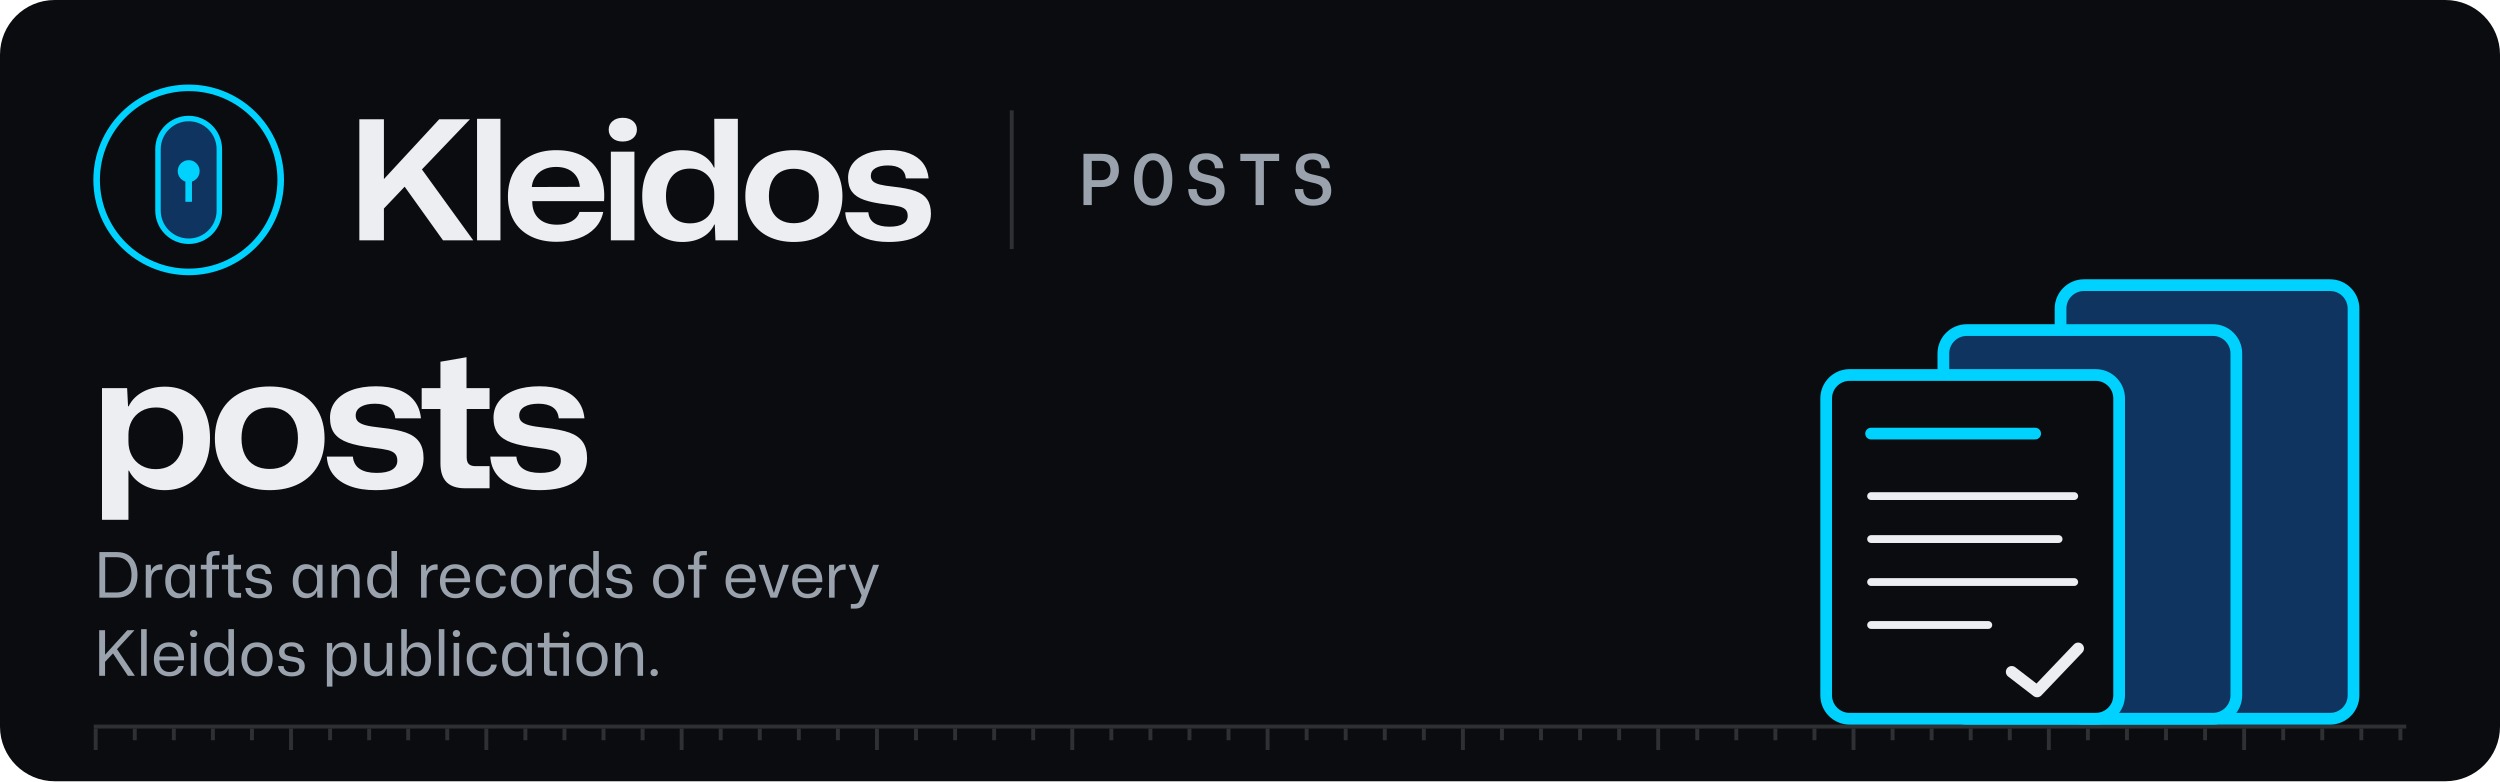
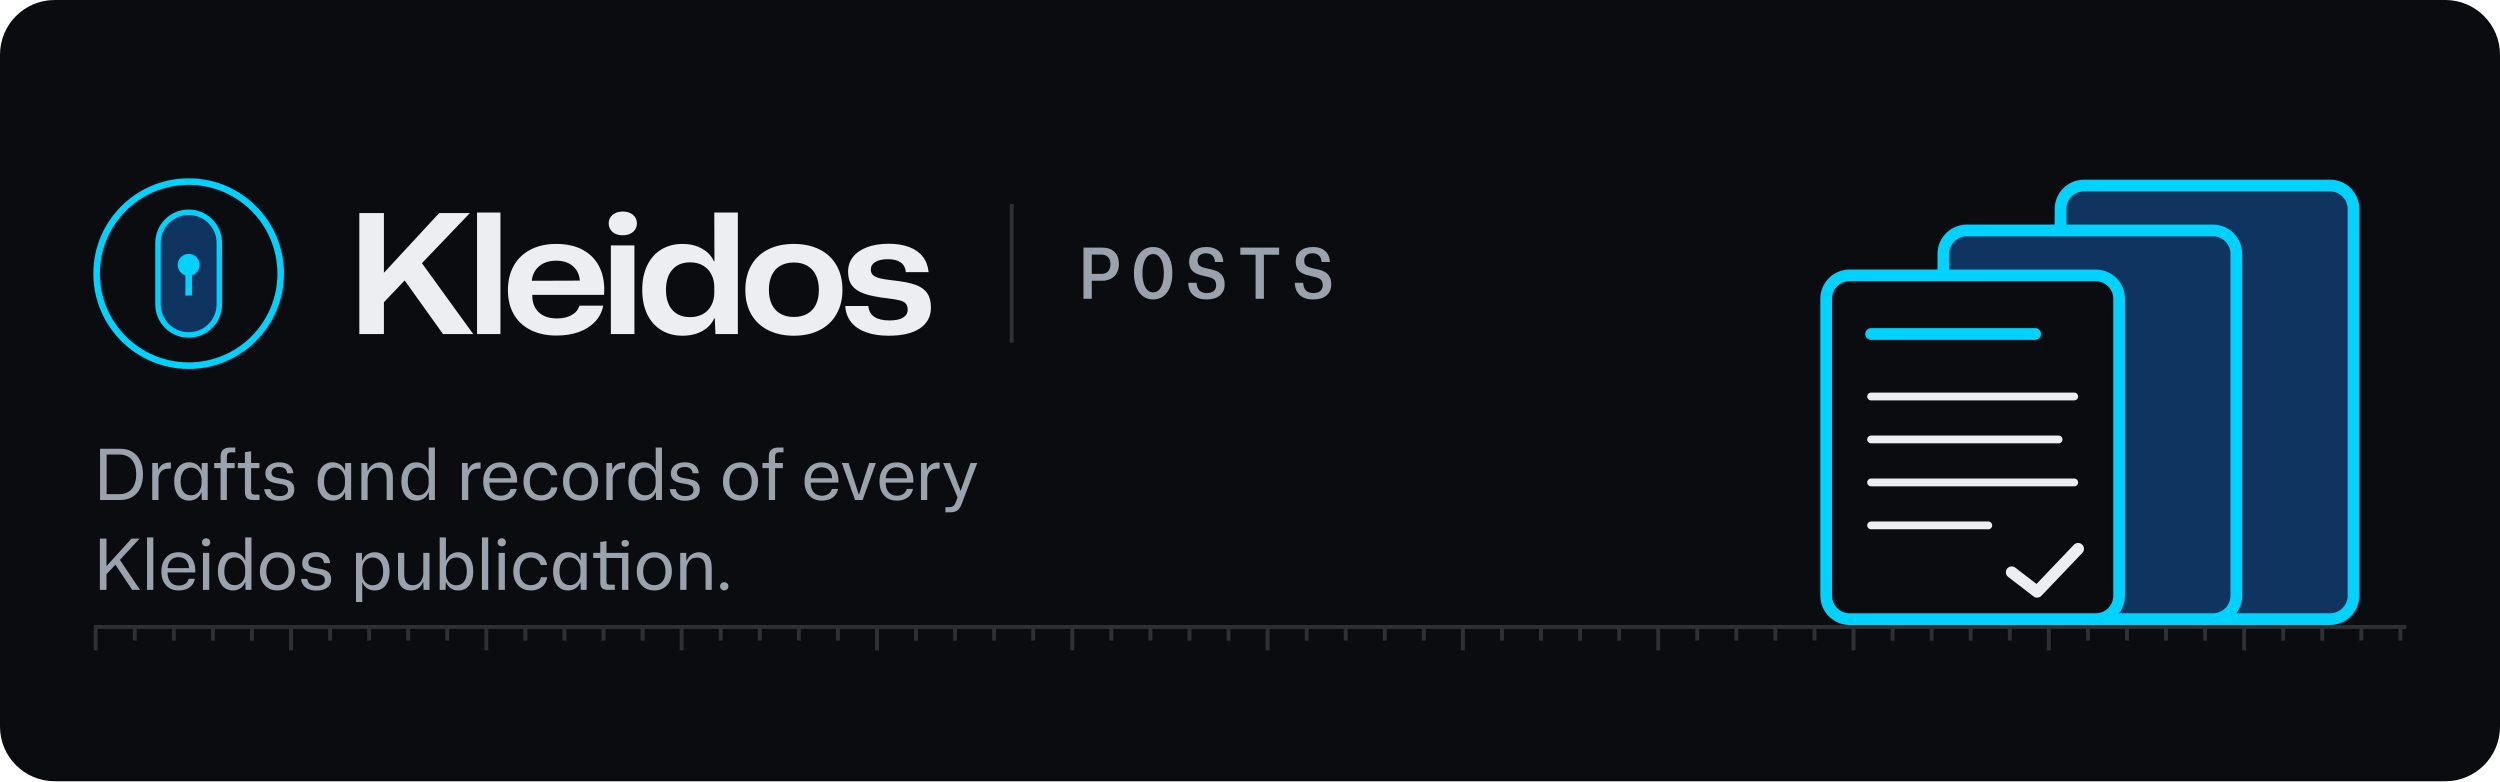
<svg xmlns="http://www.w3.org/2000/svg" viewBox="0 0 2560 800" width="1280" height="400" role="img" aria-labelledby="kl-readme-posts-light-t kl-readme-posts-light-d" lang="en">
  <g id="ground">
    <rect x="0" y="0" width="2560" height="800" fill="#0a0c0f" rx="56" />
  </g>
  <g id="content">
-     <g id="lockup" transform="translate(81 72) scale(0.17)">
+     <g id="lockup" transform="translate(81 168) scale(0.17)">
      <g class="mark" transform="translate(660 660) scale(13.2)">
        <circle cx="0" cy="0" r="42" fill="none" stroke="#00D2FF" stroke-width="3" />
        <rect x="-14" y="-28" width="28" height="56" rx="14" fill="#0F3460" />
        <rect x="-14" y="-28" width="28" height="56" rx="14" fill="none" stroke="#00D2FF" stroke-width="2.5" />
        <circle cx="0" cy="-4" r="5" fill="#00D2FF" />
        <rect x="-1.5" y="-4" width="3" height="14" fill="#00D2FF" />
      </g>
      <path class="lettering" fill="#eceef1" transform="translate(1640 1024) scale(1 -1)" d="M321 323 186 181V358L529 729H714L425 427L734 0H552ZM48 729H196V0H48ZM757 732H898V0H757ZM943 264Q943 349 978.5 412Q1014 475 1080 509Q1146 543 1234 543Q1332 543 1399 504.5Q1466 466 1497.5 397Q1529 328 1522 236H1027L1091 258Q1083 180 1123 137Q1163 94 1239 94Q1291 94 1327 114.5Q1363 135 1374 171H1517Q1506 115 1468 74.5Q1430 34 1370.5 12.5Q1311 -9 1236 -9Q1145 -9 1078.5 25Q1012 59 977.5 120.5Q943 182 943 264ZM1078 321 1386 322 1377 309Q1376 371 1337.5 406.5Q1299 442 1233 442Q1189 442 1156.5 425.5Q1124 409 1105.5 379Q1087 349 1086 309ZM1563 534H1705V0H1563ZM1550 667Q1550 698 1573.5 718Q1597 738 1635 738Q1673 738 1696.5 718Q1720 698 1720 667Q1720 635 1696.5 615Q1673 595 1634 595Q1596 595 1573 615Q1550 635 1550 667ZM1752 267Q1752 351 1782 413.5Q1812 476 1867 509.5Q1922 543 1995 543Q2061 543 2111.5 515Q2162 487 2184 438H2187L2186 732H2328V0H2193L2189 95H2186Q2164 46 2113.5 18Q2063 -10 1994 -10Q1922 -10 1867 23.5Q1812 57 1782 119.5Q1752 182 1752 267ZM2186 250V283Q2186 326 2168.5 359.5Q2151 393 2118.5 412.5Q2086 432 2041 432Q1972 432 1933.5 388Q1895 344 1895 267Q1895 189 1933 145.5Q1971 102 2040 102Q2084 102 2117.5 120.5Q2151 139 2168.5 173Q2186 207 2186 250ZM2373 266Q2373 351 2408.5 413.5Q2444 476 2510 509.5Q2576 543 2665 543Q2753 543 2819.5 510Q2886 477 2922 414.5Q2958 352 2958 266Q2958 183 2922.5 120.5Q2887 58 2821 24Q2755 -10 2665 -10Q2578 -10 2511.5 23Q2445 56 2409 118.5Q2373 181 2373 266ZM2816 266Q2816 318 2798 355Q2780 392 2746 411.5Q2712 431 2665 431Q2619 431 2585 412Q2551 393 2533 355.5Q2515 318 2515 266Q2515 215 2533 178Q2551 141 2585 122Q2619 103 2665 103Q2712 103 2746 122Q2780 141 2798 177.5Q2816 214 2816 266ZM2975 169H3114Q3118 125 3150.5 103.5Q3183 82 3241 82Q3295 82 3323 99Q3351 116 3351 147Q3351 171 3339 184Q3327 197 3301.5 203.5Q3276 210 3223 216Q3138 226 3088.5 243.5Q3039 261 3015.5 292.5Q2992 324 2992 376Q2992 427 3021.5 464.5Q3051 502 3106 523Q3161 544 3237 544Q3308 544 3360.5 524Q3413 504 3442.5 465.5Q3472 427 3477 373H3340Q3336 413 3308 432Q3280 451 3232 451Q3184 451 3156.5 434.5Q3129 418 3129 388Q3129 367 3142.5 355Q3156 343 3183 336Q3210 329 3265 323Q3349 314 3397 297Q3445 280 3468 247Q3491 214 3491 160Q3491 79 3425 34.5Q3359 -10 3236 -10Q3156 -10 3098.5 11.5Q3041 33 3009.5 73Q2978 113 2975 169Z" />
    </g>
-     <line id="hairline" x1="1036" y1="113" x2="1036" y2="255" stroke="#2e3033" stroke-width="4" />
+     <line id="hairline" x1="1036" y1="209" x2="1036" y2="351" stroke="#2e3033" stroke-width="4" />
    <g id="label" aria-label="POSTS">
-       <path fill="#9aa3ad" transform="translate(1104 210) scale(0.072 -0.072)" d="M580 494Q580 422 550 368Q520 314 465.5 285.5Q411 257 338 257H194V0H76V729H339Q455 729 517.5 667Q580 605 580 494ZM460 493Q460 559 425.5 594Q391 629 329 629H194V355H329Q394 355 427 392Q460 429 460 493ZM794 364Q794 479 828 563.5Q862 648 923.5 692.5Q985 737 1067 737Q1149 737 1210.5 692Q1272 647 1306 563Q1340 479 1340 364Q1340 250 1306 165.5Q1272 81 1210.5 36Q1149 -9 1067 -9Q985 -9 923.5 36Q862 81 828 165.5Q794 250 794 364ZM1219 364Q1219 450 1200 511.5Q1181 573 1147 605Q1113 637 1067 637Q1021 637 987 605Q953 573 934 511.5Q915 450 915 364Q915 279 934 217.5Q953 156 987 124Q1021 92 1067 92Q1113 92 1147 124Q1181 156 1200 217.5Q1219 279 1219 364ZM1566 228H1685Q1687 158 1723 120Q1759 82 1830 82Q1892 82 1927.5 110.5Q1963 139 1963 193Q1963 234 1948 257.5Q1933 281 1899 295.5Q1865 310 1802 322Q1724 338 1676 362Q1628 386 1603.5 426Q1579 466 1579 527Q1579 625 1644.5 681Q1710 737 1824 737Q1897 737 1951 711Q2005 685 2034 636.5Q2063 588 2064 524H1946Q1944 583 1910.5 615.5Q1877 648 1817 648Q1762 648 1730.5 620Q1699 592 1699 543Q1699 507 1713.5 486Q1728 465 1763 451.5Q1798 438 1865 425Q1939 411 1985.5 387Q2032 363 2058 318Q2084 273 2084 203Q2084 106 2017 48.5Q1950 -9 1826 -9Q1741 -9 1683 21Q1625 51 1596 103.5Q1567 156 1566 228ZM2307 627V729H2859V627H2642V0H2524V627ZM3082 228H3201Q3203 158 3239 120Q3275 82 3346 82Q3408 82 3443.5 110.5Q3479 139 3479 193Q3479 234 3464 257.5Q3449 281 3415 295.5Q3381 310 3318 322Q3240 338 3192 362Q3144 386 3119.5 426Q3095 466 3095 527Q3095 625 3160.5 681Q3226 737 3340 737Q3413 737 3467 711Q3521 685 3550 636.5Q3579 588 3580 524H3462Q3460 583 3426.5 615.5Q3393 648 3333 648Q3278 648 3246.5 620Q3215 592 3215 543Q3215 507 3229.5 486Q3244 465 3279 451.5Q3314 438 3381 425Q3455 411 3501.5 387Q3548 363 3574 318Q3600 273 3600 203Q3600 106 3533 48.5Q3466 -9 3342 -9Q3257 -9 3199 21Q3141 51 3112 103.5Q3083 156 3082 228Z" />
-     </g>
-     <g id="title" aria-label="posts">
-       <path fill="#eceef1" transform="translate(96 500) scale(0.192 -0.192)" d="M44 534H178L183 437H186Q209 485 260.5 513.5Q312 542 379 542Q451 542 505.5 509Q560 476 590 414Q620 352 620 267Q620 181 590 119Q560 57 505.5 23.5Q451 -10 378 -10Q313 -10 262 18.5Q211 47 188 94H185V-168H44ZM477 267Q477 344 438.5 387.5Q400 431 332 431Q287 431 253.5 411.5Q220 392 202.5 359Q185 326 185 286V249Q185 208 202.5 174.5Q220 141 253.5 121.5Q287 102 330 102Q375 102 408 121.5Q441 141 459 178Q477 215 477 267ZM646 266Q646 351 681.5 413.5Q717 476 783 509.5Q849 543 938 543Q1026 543 1092.5 510Q1159 477 1195 414.5Q1231 352 1231 266Q1231 183 1195.5 120.5Q1160 58 1094 24Q1028 -10 938 -10Q851 -10 784.5 23Q718 56 682 118.5Q646 181 646 266ZM1089 266Q1089 318 1071 355Q1053 392 1019 411.5Q985 431 938 431Q892 431 858 412Q824 393 806 355.5Q788 318 788 266Q788 215 806 178Q824 141 858 122Q892 103 938 103Q985 103 1019 122Q1053 141 1071 177.5Q1089 214 1089 266ZM1243 169H1382Q1386 125 1418.5 103.5Q1451 82 1509 82Q1563 82 1591 99Q1619 116 1619 147Q1619 171 1607 184Q1595 197 1569.5 203.5Q1544 210 1491 216Q1406 226 1356.5 243.5Q1307 261 1283.5 292.5Q1260 324 1260 376Q1260 427 1289.5 464.5Q1319 502 1374 523Q1429 544 1505 544Q1576 544 1628.5 524Q1681 504 1710.5 465.5Q1740 427 1745 373H1608Q1604 413 1576 432Q1548 451 1500 451Q1452 451 1424.5 434.5Q1397 418 1397 388Q1397 367 1410.5 355Q1424 343 1451 336Q1478 329 1533 323Q1617 314 1665 297Q1713 280 1736 247Q1759 214 1759 160Q1759 79 1693 34.5Q1627 -10 1504 -10Q1424 -10 1366.5 11.5Q1309 33 1277.5 73Q1246 113 1243 169ZM1849 133V423H1749V534H1849V675L1988 699V534H2111V423H1989V166Q1989 140 2000.5 129Q2012 118 2037 118H2111V0H1981Q1914 0 1881.5 33Q1849 66 1849 133ZM2115 169H2254Q2258 125 2290.5 103.5Q2323 82 2381 82Q2435 82 2463 99Q2491 116 2491 147Q2491 171 2479 184Q2467 197 2441.5 203.5Q2416 210 2363 216Q2278 226 2228.5 243.5Q2179 261 2155.5 292.5Q2132 324 2132 376Q2132 427 2161.5 464.5Q2191 502 2246 523Q2301 544 2377 544Q2448 544 2500.5 524Q2553 504 2582.5 465.5Q2612 427 2617 373H2480Q2476 413 2448 432Q2420 451 2372 451Q2324 451 2296.5 434.5Q2269 418 2269 388Q2269 367 2282.5 355Q2296 343 2323 336Q2350 329 2405 323Q2489 314 2537 297Q2585 280 2608 247Q2631 214 2631 160Q2631 79 2565 34.5Q2499 -10 2376 -10Q2296 -10 2238.5 11.5Q2181 33 2149.5 73Q2118 113 2115 169Z" />
+       <path fill="#9aa3ad" transform="translate(1104 306) scale(0.072 -0.072)" d="M580 494Q580 422 550 368Q520 314 465.5 285.5Q411 257 338 257H194V0H76V729H339Q455 729 517.5 667Q580 605 580 494ZM460 493Q460 559 425.5 594Q391 629 329 629H194V355H329Q394 355 427 392Q460 429 460 493ZM794 364Q794 479 828 563.5Q862 648 923.5 692.5Q985 737 1067 737Q1149 737 1210.5 692Q1272 647 1306 563Q1340 479 1340 364Q1340 250 1306 165.5Q1272 81 1210.5 36Q1149 -9 1067 -9Q985 -9 923.5 36Q862 81 828 165.5Q794 250 794 364ZM1219 364Q1219 450 1200 511.5Q1181 573 1147 605Q1113 637 1067 637Q1021 637 987 605Q953 573 934 511.5Q915 450 915 364Q915 279 934 217.5Q953 156 987 124Q1021 92 1067 92Q1113 92 1147 124Q1181 156 1200 217.5Q1219 279 1219 364ZM1566 228H1685Q1687 158 1723 120Q1759 82 1830 82Q1892 82 1927.5 110.5Q1963 139 1963 193Q1963 234 1948 257.5Q1933 281 1899 295.5Q1865 310 1802 322Q1724 338 1676 362Q1628 386 1603.5 426Q1579 466 1579 527Q1579 625 1644.5 681Q1710 737 1824 737Q1897 737 1951 711Q2005 685 2034 636.5Q2063 588 2064 524H1946Q1944 583 1910.5 615.5Q1877 648 1817 648Q1762 648 1730.5 620Q1699 592 1699 543Q1699 507 1713.5 486Q1728 465 1763 451.5Q1798 438 1865 425Q1939 411 1985.5 387Q2032 363 2058 318Q2084 273 2084 203Q2084 106 2017 48.5Q1950 -9 1826 -9Q1741 -9 1683 21Q1625 51 1596 103.5Q1567 156 1566 228ZM2307 627V729H2859V627H2642V0H2524V627ZM3082 228H3201Q3203 158 3239 120Q3275 82 3346 82Q3408 82 3443.5 110.5Q3479 139 3479 193Q3479 234 3464 257.5Q3449 281 3415 295.5Q3381 310 3318 322Q3240 338 3192 362Q3144 386 3119.5 426Q3095 466 3095 527Q3095 625 3160.5 681Q3226 737 3340 737Q3413 737 3467 711Q3521 685 3550 636.5Q3579 588 3580 524H3462Q3460 583 3426.5 615.5Q3393 648 3333 648Q3278 648 3246.5 620Q3215 592 3215 543Q3215 507 3229.5 486Q3244 465 3279 451.5Q3314 438 3381 425Q3455 411 3501.5 387Q3548 363 3574 318Q3600 273 3600 203Q3600 106 3533 48.5Q3466 -9 3342 -9Q3257 -9 3199 21Q3141 51 3112 103.5Q3083 156 3082 228Z" />
    </g>
    <g id="line.0" aria-label="Drafts and records of every">
-       <path fill="#9aa3ad" transform="translate(96 612) scale(0.064 -0.064)" d="M90 729H376Q477 729 550 684Q623 639 661.5 557Q700 475 700 364Q700 253 661.5 171Q623 89 550 44.5Q477 0 376 0H90ZM604 366Q604 456 575 519Q546 582 492 614.5Q438 647 363 647H183V83H363Q439 83 493 116Q547 149 575.5 212.5Q604 276 604 366ZM832 526H912L917 429H920Q937 478 977.5 505.5Q1018 533 1073 533Q1085 533 1097 532V446Q1084 447 1072 447Q1027 447 994 431Q961 415 942.5 383.5Q924 352 921 308V0H832ZM1144 263Q1144 347 1170 408.5Q1196 470 1243.5 503Q1291 536 1354 536Q1418 536 1465 504.5Q1512 473 1531 418H1534L1537 526H1621V0H1537L1534 110H1531Q1512 55 1465 23Q1418 -9 1354 -9Q1291 -9 1243.5 24Q1196 57 1170 118.5Q1144 180 1144 263ZM1533 238V288Q1533 334 1515 373.5Q1497 413 1463 437Q1429 461 1384 461Q1314 461 1274.5 409Q1235 357 1235 263Q1235 202 1252.5 157.5Q1270 113 1304 90Q1338 67 1383 67Q1428 67 1462 90Q1496 113 1514.5 152.5Q1533 192 1533 238ZM1804 453H1713V526H1804V620Q1804 682 1838.5 714Q1873 746 1937 746H2013V678H1954Q1921 678 1907 663Q1893 648 1893 615V526H2004V453H1893V0H1804ZM2150 116V453H2050V526H2150V680L2238 693V526H2356V453H2238V131Q2238 101 2251.5 88.5Q2265 76 2292 76H2357V0H2263Q2206 0 2178 28Q2150 56 2150 116ZM2425 155H2513Q2519 104 2553.5 80Q2588 56 2645 56Q2702 56 2732.5 78Q2763 100 2763 141Q2763 170 2750 187.5Q2737 205 2710 214.5Q2683 224 2633 231Q2565 241 2523.5 257.5Q2482 274 2461.5 303.5Q2441 333 2441 380Q2441 427 2465.5 462Q2490 497 2535.5 516.5Q2581 536 2640 536Q2698 536 2741.5 517.5Q2785 499 2809.5 464Q2834 429 2838 380H2750Q2745 426 2716 448Q2687 470 2638 470Q2587 470 2557.5 448Q2528 426 2528 389Q2528 362 2541.5 346Q2555 330 2584 321Q2613 312 2664 304Q2729 295 2769 278.5Q2809 262 2830.5 231Q2852 200 2852 148Q2852 73 2796.5 31.5Q2741 -10 2643 -10Q2578 -10 2530.5 10Q2483 30 2456 67.5Q2429 105 2425 155ZM3184 263Q3184 347 3210 408.5Q3236 470 3283.5 503Q3331 536 3394 536Q3458 536 3505 504.5Q3552 473 3571 418H3574L3577 526H3661V0H3577L3574 110H3571Q3552 55 3505 23Q3458 -9 3394 -9Q3331 -9 3283.5 24Q3236 57 3210 118.5Q3184 180 3184 263ZM3573 238V288Q3573 334 3555 373.5Q3537 413 3503 437Q3469 461 3424 461Q3354 461 3314.5 409Q3275 357 3275 263Q3275 202 3292.5 157.5Q3310 113 3344 90Q3378 67 3423 67Q3468 67 3502 90Q3536 113 3554.5 152.5Q3573 192 3573 238ZM3806 526H3891L3894 416H3899Q3921 473 3968.5 504Q4016 535 4074 535Q4157 535 4205.5 480.5Q4254 426 4254 313V0H4166V294Q4166 379 4136 419Q4106 459 4043 459Q3999 459 3965.5 437.5Q3932 416 3913.5 376.5Q3895 337 3895 287V0H3806ZM4375 263Q4375 347 4401 408.5Q4427 470 4474.5 503Q4522 536 4585 536Q4649 536 4695.5 504.5Q4742 473 4760 419H4764L4763 746H4852V0H4768L4765 108H4760Q4742 54 4695.5 22.5Q4649 -9 4585 -9Q4522 -9 4474.5 24Q4427 57 4401 118.5Q4375 180 4375 263ZM4763 237V289Q4763 335 4745.5 374.5Q4728 414 4694.5 437.5Q4661 461 4615 461Q4545 461 4505.5 409Q4466 357 4466 263Q4466 171 4505 119Q4544 67 4614 67Q4660 67 4693.5 90Q4727 113 4745 152Q4763 191 4763 237ZM5237 526H5317L5322 429H5325Q5342 478 5382.5 505.5Q5423 533 5478 533Q5490 533 5502 532V446Q5489 447 5477 447Q5432 447 5399 431Q5366 415 5347.5 383.5Q5329 352 5326 308V0H5237ZM5539 261Q5539 344 5568.5 405.5Q5598 467 5653 501Q5708 535 5782 535Q5863 535 5918 499Q5973 463 5999 398Q6025 333 6021 247H5597L5627 259Q5625 164 5667.5 112.5Q5710 61 5785 61Q5841 61 5877.5 86Q5914 111 5928 157H6015Q6005 105 5974 67.5Q5943 30 5894.5 10.5Q5846 -9 5785 -9Q5709 -9 5653.5 24.5Q5598 58 5568.5 119Q5539 180 5539 261ZM5619 309H5941L5932 296Q5932 378 5891.5 421.5Q5851 465 5782 465Q5737 465 5702.5 445Q5668 425 5648.5 387.5Q5629 350 5627 298ZM6112 262Q6112 343 6143 405Q6174 467 6231 501Q6288 535 6364 535Q6425 535 6474 512.5Q6523 490 6553.5 449Q6584 408 6592 353H6502Q6489 404 6452 431.5Q6415 459 6361 459Q6311 459 6275.5 434.5Q6240 410 6221 366Q6202 322 6202 262Q6202 201 6221.5 157Q6241 113 6276.5 90Q6312 67 6360 67Q6418 67 6456 96.5Q6494 126 6504 179H6594Q6586 122 6554.5 79.5Q6523 37 6473 14Q6423 -9 6360 -9Q6286 -9 6229.5 25Q6173 59 6142.5 120Q6112 181 6112 262ZM6674 262Q6674 343 6704.5 404.5Q6735 466 6791.5 500.5Q6848 535 6924 535Q6998 535 7054 501.5Q7110 468 7141.5 406.5Q7173 345 7173 263Q7173 182 7142.5 120.5Q7112 59 7055.5 25Q6999 -9 6924 -9Q6850 -9 6793 24.5Q6736 58 6705 119.5Q6674 181 6674 262ZM7082 263Q7082 324 7062.5 368.5Q7043 413 7007.5 436.5Q6972 460 6924 460Q6876 460 6840 436.5Q6804 413 6784.5 368.5Q6765 324 6765 262Q6765 202 6784 157.5Q6803 113 6839 90Q6875 67 6923 67Q6971 67 7007 90Q7043 113 7062.5 157Q7082 201 7082 263ZM7291 526H7371L7376 429H7379Q7396 478 7436.5 505.5Q7477 533 7532 533Q7544 533 7556 532V446Q7543 447 7531 447Q7486 447 7453 431Q7420 415 7401.5 383.5Q7383 352 7380 308V0H7291ZM7604 263Q7604 347 7630 408.5Q7656 470 7703.5 503Q7751 536 7814 536Q7878 536 7924.5 504.5Q7971 473 7989 419H7993L7992 746H8081V0H7997L7994 108H7989Q7971 54 7924.5 22.5Q7878 -9 7814 -9Q7751 -9 7703.5 24Q7656 57 7630 118.5Q7604 180 7604 263ZM7992 237V289Q7992 335 7974.5 374.5Q7957 414 7923.5 437.5Q7890 461 7844 461Q7774 461 7734.5 409Q7695 357 7695 263Q7695 171 7734 119Q7773 67 7843 67Q7889 67 7922.5 90Q7956 113 7974 152Q7992 191 7992 237ZM8192 155H8280Q8286 104 8320.5 80Q8355 56 8412 56Q8469 56 8499.5 78Q8530 100 8530 141Q8530 170 8517 187.5Q8504 205 8477 214.5Q8450 224 8400 231Q8332 241 8290.5 257.5Q8249 274 8228.5 303.5Q8208 333 8208 380Q8208 427 8232.5 462Q8257 497 8302.5 516.5Q8348 536 8407 536Q8465 536 8508.5 517.5Q8552 499 8576.5 464Q8601 429 8605 380H8517Q8512 426 8483 448Q8454 470 8405 470Q8354 470 8324.5 448Q8295 426 8295 389Q8295 362 8308.5 346Q8322 330 8351 321Q8380 312 8431 304Q8496 295 8536 278.5Q8576 262 8597.5 231Q8619 200 8619 148Q8619 73 8563.5 31.5Q8508 -10 8410 -10Q8345 -10 8297.5 10Q8250 30 8223 67.5Q8196 105 8192 155ZM8949 262Q8949 343 8979.5 404.5Q9010 466 9066.5 500.5Q9123 535 9199 535Q9273 535 9329 501.5Q9385 468 9416.5 406.5Q9448 345 9448 263Q9448 182 9417.5 120.5Q9387 59 9330.5 25Q9274 -9 9199 -9Q9125 -9 9068 24.5Q9011 58 8980 119.5Q8949 181 8949 262ZM9357 263Q9357 324 9337.5 368.5Q9318 413 9282.5 436.5Q9247 460 9199 460Q9151 460 9115 436.5Q9079 413 9059.5 368.5Q9040 324 9040 262Q9040 202 9059 157.5Q9078 113 9114 90Q9150 67 9198 67Q9246 67 9282 90Q9318 113 9337.5 157Q9357 201 9357 263ZM9601 453H9510V526H9601V620Q9601 682 9635.5 714Q9670 746 9734 746H9810V678H9751Q9718 678 9704 663Q9690 648 9690 615V526H9801V453H9690V0H9601ZM10109 261Q10109 344 10138.5 405.5Q10168 467 10223 501Q10278 535 10352 535Q10433 535 10488 499Q10543 463 10569 398Q10595 333 10591 247H10167L10197 259Q10195 164 10237.5 112.5Q10280 61 10355 61Q10411 61 10447.5 86Q10484 111 10498 157H10585Q10575 105 10544 67.5Q10513 30 10464.5 10.5Q10416 -9 10355 -9Q10279 -9 10223.5 24.5Q10168 58 10138.5 119Q10109 180 10109 261ZM10189 309H10511L10502 296Q10502 378 10461.5 421.5Q10421 465 10352 465Q10307 465 10272.5 445Q10238 425 10218.5 387.5Q10199 350 10197 298ZM10639 526H10735L10833 224L10880 80H10885L10930 224L11028 526H11123L10935 0H10828ZM11175 261Q11175 344 11204.5 405.5Q11234 467 11289 501Q11344 535 11418 535Q11499 535 11554 499Q11609 463 11635 398Q11661 333 11657 247H11233L11263 259Q11261 164 11303.5 112.5Q11346 61 11421 61Q11477 61 11513.5 86Q11550 111 11564 157H11651Q11641 105 11610 67.5Q11579 30 11530.5 10.5Q11482 -9 11421 -9Q11345 -9 11289.5 24.5Q11234 58 11204.5 119Q11175 180 11175 261ZM11255 309H11577L11568 296Q11568 378 11527.5 421.5Q11487 465 11418 465Q11373 465 11338.5 445Q11304 425 11284.5 387.5Q11265 350 11263 298ZM11765 526H11845L11850 429H11853Q11870 478 11910.5 505.5Q11951 533 12006 533Q12018 533 12030 532V446Q12017 447 12005 447Q11960 447 11927 431Q11894 415 11875.5 383.5Q11857 352 11854 308V0H11765ZM12113 -101H12169Q12204 -101 12224.5 -86.5Q12245 -72 12257 -38L12293 56V18L12080 526H12178L12281 255L12327 133H12331L12373 255L12470 526H12565L12342 -61Q12319 -122 12282 -148.5Q12245 -175 12183 -175H12113Z" />
+       <path fill="#9aa3ad" transform="translate(96 512) scale(0.072 -0.072)" d="M90 729H376Q477 729 550 684Q623 639 661.5 557Q700 475 700 364Q700 253 661.5 171Q623 89 550 44.5Q477 0 376 0H90ZM604 366Q604 456 575 519Q546 582 492 614.5Q438 647 363 647H183V83H363Q439 83 493 116Q547 149 575.5 212.5Q604 276 604 366ZM832 526H912L917 429H920Q937 478 977.5 505.5Q1018 533 1073 533Q1085 533 1097 532V446Q1084 447 1072 447Q1027 447 994 431Q961 415 942.5 383.5Q924 352 921 308V0H832ZM1144 263Q1144 347 1170 408.5Q1196 470 1243.5 503Q1291 536 1354 536Q1418 536 1465 504.5Q1512 473 1531 418H1534L1537 526H1621V0H1537L1534 110H1531Q1512 55 1465 23Q1418 -9 1354 -9Q1291 -9 1243.5 24Q1196 57 1170 118.5Q1144 180 1144 263ZM1533 238V288Q1533 334 1515 373.5Q1497 413 1463 437Q1429 461 1384 461Q1314 461 1274.5 409Q1235 357 1235 263Q1235 202 1252.5 157.5Q1270 113 1304 90Q1338 67 1383 67Q1428 67 1462 90Q1496 113 1514.5 152.5Q1533 192 1533 238ZM1804 453H1713V526H1804V620Q1804 682 1838.5 714Q1873 746 1937 746H2013V678H1954Q1921 678 1907 663Q1893 648 1893 615V526H2004V453H1893V0H1804ZM2150 116V453H2050V526H2150V680L2238 693V526H2356V453H2238V131Q2238 101 2251.5 88.5Q2265 76 2292 76H2357V0H2263Q2206 0 2178 28Q2150 56 2150 116ZM2425 155H2513Q2519 104 2553.5 80Q2588 56 2645 56Q2702 56 2732.5 78Q2763 100 2763 141Q2763 170 2750 187.5Q2737 205 2710 214.5Q2683 224 2633 231Q2565 241 2523.5 257.5Q2482 274 2461.5 303.5Q2441 333 2441 380Q2441 427 2465.5 462Q2490 497 2535.5 516.5Q2581 536 2640 536Q2698 536 2741.5 517.5Q2785 499 2809.5 464Q2834 429 2838 380H2750Q2745 426 2716 448Q2687 470 2638 470Q2587 470 2557.5 448Q2528 426 2528 389Q2528 362 2541.5 346Q2555 330 2584 321Q2613 312 2664 304Q2729 295 2769 278.5Q2809 262 2830.5 231Q2852 200 2852 148Q2852 73 2796.5 31.5Q2741 -10 2643 -10Q2578 -10 2530.5 10Q2483 30 2456 67.5Q2429 105 2425 155ZM3184 263Q3184 347 3210 408.5Q3236 470 3283.5 503Q3331 536 3394 536Q3458 536 3505 504.5Q3552 473 3571 418H3574L3577 526H3661V0H3577L3574 110H3571Q3552 55 3505 23Q3458 -9 3394 -9Q3331 -9 3283.5 24Q3236 57 3210 118.5Q3184 180 3184 263ZM3573 238V288Q3573 334 3555 373.5Q3537 413 3503 437Q3469 461 3424 461Q3354 461 3314.5 409Q3275 357 3275 263Q3275 202 3292.5 157.5Q3310 113 3344 90Q3378 67 3423 67Q3468 67 3502 90Q3536 113 3554.5 152.5Q3573 192 3573 238ZM3806 526H3891L3894 416H3899Q3921 473 3968.5 504Q4016 535 4074 535Q4157 535 4205.5 480.5Q4254 426 4254 313V0H4166V294Q4166 379 4136 419Q4106 459 4043 459Q3999 459 3965.5 437.5Q3932 416 3913.5 376.5Q3895 337 3895 287V0H3806ZM4375 263Q4375 347 4401 408.5Q4427 470 4474.5 503Q4522 536 4585 536Q4649 536 4695.5 504.5Q4742 473 4760 419H4764L4763 746H4852V0H4768L4765 108H4760Q4742 54 4695.5 22.5Q4649 -9 4585 -9Q4522 -9 4474.5 24Q4427 57 4401 118.5Q4375 180 4375 263ZM4763 237V289Q4763 335 4745.5 374.5Q4728 414 4694.5 437.5Q4661 461 4615 461Q4545 461 4505.5 409Q4466 357 4466 263Q4466 171 4505 119Q4544 67 4614 67Q4660 67 4693.5 90Q4727 113 4745 152Q4763 191 4763 237ZM5237 526H5317L5322 429H5325Q5342 478 5382.5 505.5Q5423 533 5478 533Q5490 533 5502 532V446Q5489 447 5477 447Q5432 447 5399 431Q5366 415 5347.5 383.5Q5329 352 5326 308V0H5237ZM5539 261Q5539 344 5568.5 405.5Q5598 467 5653 501Q5708 535 5782 535Q5863 535 5918 499Q5973 463 5999 398Q6025 333 6021 247H5597L5627 259Q5625 164 5667.5 112.5Q5710 61 5785 61Q5841 61 5877.5 86Q5914 111 5928 157H6015Q6005 105 5974 67.5Q5943 30 5894.5 10.5Q5846 -9 5785 -9Q5709 -9 5653.5 24.5Q5598 58 5568.5 119Q5539 180 5539 261ZM5619 309H5941L5932 296Q5932 378 5891.5 421.5Q5851 465 5782 465Q5737 465 5702.5 445Q5668 425 5648.5 387.5Q5629 350 5627 298ZM6112 262Q6112 343 6143 405Q6174 467 6231 501Q6288 535 6364 535Q6425 535 6474 512.5Q6523 490 6553.5 449Q6584 408 6592 353H6502Q6489 404 6452 431.5Q6415 459 6361 459Q6311 459 6275.5 434.5Q6240 410 6221 366Q6202 322 6202 262Q6202 201 6221.5 157Q6241 113 6276.5 90Q6312 67 6360 67Q6418 67 6456 96.5Q6494 126 6504 179H6594Q6586 122 6554.5 79.5Q6523 37 6473 14Q6423 -9 6360 -9Q6286 -9 6229.5 25Q6173 59 6142.5 120Q6112 181 6112 262ZM6674 262Q6674 343 6704.5 404.5Q6735 466 6791.5 500.5Q6848 535 6924 535Q6998 535 7054 501.5Q7110 468 7141.5 406.5Q7173 345 7173 263Q7173 182 7142.5 120.5Q7112 59 7055.5 25Q6999 -9 6924 -9Q6850 -9 6793 24.5Q6736 58 6705 119.5Q6674 181 6674 262ZM7082 263Q7082 324 7062.5 368.5Q7043 413 7007.5 436.5Q6972 460 6924 460Q6876 460 6840 436.5Q6804 413 6784.5 368.5Q6765 324 6765 262Q6765 202 6784 157.5Q6803 113 6839 90Q6875 67 6923 67Q6971 67 7007 90Q7043 113 7062.5 157Q7082 201 7082 263ZM7291 526H7371L7376 429H7379Q7396 478 7436.5 505.5Q7477 533 7532 533Q7544 533 7556 532V446Q7543 447 7531 447Q7486 447 7453 431Q7420 415 7401.5 383.5Q7383 352 7380 308V0H7291ZM7604 263Q7604 347 7630 408.5Q7656 470 7703.5 503Q7751 536 7814 536Q7878 536 7924.5 504.5Q7971 473 7989 419H7993L7992 746H8081V0H7997L7994 108H7989Q7971 54 7924.5 22.5Q7878 -9 7814 -9Q7751 -9 7703.5 24Q7656 57 7630 118.5Q7604 180 7604 263ZM7992 237V289Q7992 335 7974.5 374.5Q7957 414 7923.5 437.5Q7890 461 7844 461Q7774 461 7734.5 409Q7695 357 7695 263Q7695 171 7734 119Q7773 67 7843 67Q7889 67 7922.5 90Q7956 113 7974 152Q7992 191 7992 237ZM8192 155H8280Q8286 104 8320.5 80Q8355 56 8412 56Q8469 56 8499.5 78Q8530 100 8530 141Q8530 170 8517 187.5Q8504 205 8477 214.5Q8450 224 8400 231Q8332 241 8290.5 257.5Q8249 274 8228.5 303.5Q8208 333 8208 380Q8208 427 8232.5 462Q8257 497 8302.5 516.5Q8348 536 8407 536Q8465 536 8508.5 517.5Q8552 499 8576.5 464Q8601 429 8605 380H8517Q8512 426 8483 448Q8454 470 8405 470Q8354 470 8324.5 448Q8295 426 8295 389Q8295 362 8308.5 346Q8322 330 8351 321Q8380 312 8431 304Q8496 295 8536 278.5Q8576 262 8597.5 231Q8619 200 8619 148Q8619 73 8563.5 31.5Q8508 -10 8410 -10Q8345 -10 8297.5 10Q8250 30 8223 67.5Q8196 105 8192 155ZM8949 262Q8949 343 8979.5 404.5Q9010 466 9066.5 500.5Q9123 535 9199 535Q9273 535 9329 501.5Q9385 468 9416.5 406.5Q9448 345 9448 263Q9448 182 9417.5 120.5Q9387 59 9330.5 25Q9274 -9 9199 -9Q9125 -9 9068 24.5Q9011 58 8980 119.5Q8949 181 8949 262ZM9357 263Q9357 324 9337.5 368.5Q9318 413 9282.5 436.5Q9247 460 9199 460Q9151 460 9115 436.5Q9079 413 9059.5 368.5Q9040 324 9040 262Q9040 202 9059 157.5Q9078 113 9114 90Q9150 67 9198 67Q9246 67 9282 90Q9318 113 9337.5 157Q9357 201 9357 263ZM9601 453H9510V526H9601V620Q9601 682 9635.5 714Q9670 746 9734 746H9810V678H9751Q9718 678 9704 663Q9690 648 9690 615V526H9801V453H9690V0H9601ZM10109 261Q10109 344 10138.5 405.5Q10168 467 10223 501Q10278 535 10352 535Q10433 535 10488 499Q10543 463 10569 398Q10595 333 10591 247H10167L10197 259Q10195 164 10237.5 112.5Q10280 61 10355 61Q10411 61 10447.5 86Q10484 111 10498 157H10585Q10575 105 10544 67.5Q10513 30 10464.5 10.5Q10416 -9 10355 -9Q10279 -9 10223.5 24.5Q10168 58 10138.5 119Q10109 180 10109 261ZM10189 309H10511L10502 296Q10502 378 10461.5 421.5Q10421 465 10352 465Q10307 465 10272.5 445Q10238 425 10218.5 387.5Q10199 350 10197 298ZM10639 526H10735L10833 224L10880 80H10885L10930 224L11028 526H11123L10935 0H10828ZM11175 261Q11175 344 11204.5 405.5Q11234 467 11289 501Q11344 535 11418 535Q11499 535 11554 499Q11609 463 11635 398Q11661 333 11657 247H11233L11263 259Q11261 164 11303.5 112.5Q11346 61 11421 61Q11477 61 11513.5 86Q11550 111 11564 157H11651Q11641 105 11610 67.5Q11579 30 11530.5 10.5Q11482 -9 11421 -9Q11345 -9 11289.5 24.5Q11234 58 11204.5 119Q11175 180 11175 261ZM11255 309H11577L11568 296Q11568 378 11527.5 421.5Q11487 465 11418 465Q11373 465 11338.5 445Q11304 425 11284.5 387.5Q11265 350 11263 298ZM11765 526H11845L11850 429H11853Q11870 478 11910.5 505.5Q11951 533 12006 533Q12018 533 12030 532V446Q12017 447 12005 447Q11960 447 11927 431Q11894 415 11875.5 383.5Q11857 352 11854 308V0H11765ZM12113 -101H12169Q12204 -101 12224.5 -86.5Q12245 -72 12257 -38L12293 56V18L12080 526H12178L12281 255L12327 133H12331L12373 255L12470 526H12565L12342 -61Q12319 -122 12282 -148.5Q12245 -175 12183 -175H12113Z" />
    </g>
    <g id="line.1" aria-label="Kleidos publication.">
-       <path fill="#9aa3ad" transform="translate(96 692) scale(0.064 -0.064)" d="M308 358 171 212V326L537 729H652L372 426L658 0H546ZM87 729H181V0H87ZM758 746H847V0H758ZM962 261Q962 344 991.5 405.5Q1021 467 1076 501Q1131 535 1205 535Q1286 535 1341 499Q1396 463 1422 398Q1448 333 1444 247H1020L1050 259Q1048 164 1090.5 112.5Q1133 61 1208 61Q1264 61 1300.5 86Q1337 111 1351 157H1438Q1428 105 1397 67.5Q1366 30 1317.5 10.5Q1269 -9 1208 -9Q1132 -9 1076.5 24.5Q1021 58 991.5 119Q962 180 962 261ZM1042 309H1364L1355 296Q1355 378 1314.5 421.5Q1274 465 1205 465Q1160 465 1125.5 445Q1091 425 1071.5 387.5Q1052 350 1050 298ZM1553 526H1642V0H1553ZM1539 676Q1539 701 1556 717Q1573 733 1598 733Q1624 733 1640.5 717Q1657 701 1657 676Q1657 651 1640.5 635Q1624 619 1598 619Q1573 619 1556 635Q1539 651 1539 676ZM1766 263Q1766 347 1792 408.5Q1818 470 1865.5 503Q1913 536 1976 536Q2040 536 2086.5 504.5Q2133 473 2151 419H2155L2154 746H2243V0H2159L2156 108H2151Q2133 54 2086.5 22.5Q2040 -9 1976 -9Q1913 -9 1865.5 24Q1818 57 1792 118.5Q1766 180 1766 263ZM2154 237V289Q2154 335 2136.5 374.5Q2119 414 2085.5 437.5Q2052 461 2006 461Q1936 461 1896.5 409Q1857 357 1857 263Q1857 171 1896 119Q1935 67 2005 67Q2051 67 2084.5 90Q2118 113 2136 152Q2154 191 2154 237ZM2363 262Q2363 343 2393.5 404.5Q2424 466 2480.5 500.5Q2537 535 2613 535Q2687 535 2743 501.5Q2799 468 2830.5 406.5Q2862 345 2862 263Q2862 182 2831.5 120.5Q2801 59 2744.5 25Q2688 -9 2613 -9Q2539 -9 2482 24.5Q2425 58 2394 119.5Q2363 181 2363 262ZM2771 263Q2771 324 2751.5 368.5Q2732 413 2696.5 436.5Q2661 460 2613 460Q2565 460 2529 436.5Q2493 413 2473.5 368.5Q2454 324 2454 262Q2454 202 2473 157.5Q2492 113 2528 90Q2564 67 2612 67Q2660 67 2696 90Q2732 113 2751.5 157Q2771 201 2771 263ZM2949 155H3037Q3043 104 3077.5 80Q3112 56 3169 56Q3226 56 3256.5 78Q3287 100 3287 141Q3287 170 3274 187.5Q3261 205 3234 214.5Q3207 224 3157 231Q3089 241 3047.5 257.5Q3006 274 2985.5 303.5Q2965 333 2965 380Q2965 427 2989.5 462Q3014 497 3059.5 516.5Q3105 536 3164 536Q3222 536 3265.5 517.5Q3309 499 3333.5 464Q3358 429 3362 380H3274Q3269 426 3240 448Q3211 470 3162 470Q3111 470 3081.5 448Q3052 426 3052 389Q3052 362 3065.5 346Q3079 330 3108 321Q3137 312 3188 304Q3253 295 3293 278.5Q3333 262 3354.5 231Q3376 200 3376 148Q3376 73 3320.5 31.5Q3265 -10 3167 -10Q3102 -10 3054.5 10Q3007 30 2980 67.5Q2953 105 2949 155ZM3730 526H3814L3817 417H3822Q3841 471 3887.5 503Q3934 535 3997 535Q4061 535 4108.5 502Q4156 469 4181.5 408Q4207 347 4207 263Q4207 178 4181.5 117Q4156 56 4108.5 23.5Q4061 -9 3997 -9Q3934 -9 3887.5 22Q3841 53 3822 106H3818L3819 -173H3730ZM4116 263Q4116 355 4076.5 407.5Q4037 460 3968 460Q3922 460 3888 437Q3854 414 3836.5 375.5Q3819 337 3819 291V234Q3819 188 3836.5 149.5Q3854 111 3887.5 88Q3921 65 3966 65Q4013 65 4046.5 88.5Q4080 112 4098 156.5Q4116 201 4116 263ZM4327 201V526H4416V223Q4416 146 4446 106Q4476 66 4540 66Q4583 66 4616.5 88Q4650 110 4668.5 150.5Q4687 191 4687 244V526H4775V0H4691L4687 112H4683Q4663 55 4616.5 23Q4570 -9 4509 -9Q4423 -9 4375 45Q4327 99 4327 201ZM5012 107H5007L5004 0H4920V746H5009L5008 417H5012Q5031 471 5077 503Q5123 535 5187 535Q5250 535 5298 502Q5346 469 5371.5 407.5Q5397 346 5397 263Q5397 179 5371.5 117.5Q5346 56 5298 23.5Q5250 -9 5187 -9Q5123 -9 5077 22.5Q5031 54 5012 107ZM5306 263Q5306 324 5288.5 368.5Q5271 413 5237.5 436.5Q5204 460 5158 460Q5112 460 5078.5 437Q5045 414 5027 375.5Q5009 337 5009 291V234Q5009 188 5026.5 149.5Q5044 111 5077.5 88Q5111 65 5156 65Q5227 65 5266.5 117.5Q5306 170 5306 263ZM5521 746H5610V0H5521ZM5758 526H5847V0H5758ZM5744 676Q5744 701 5761 717Q5778 733 5803 733Q5829 733 5845.5 717Q5862 701 5862 676Q5862 651 5845.5 635Q5829 619 5803 619Q5778 619 5761 635Q5744 651 5744 676ZM5967 262Q5967 343 5998 405Q6029 467 6086 501Q6143 535 6219 535Q6280 535 6329 512.5Q6378 490 6408.5 449Q6439 408 6447 353H6357Q6344 404 6307 431.5Q6270 459 6216 459Q6166 459 6130.5 434.5Q6095 410 6076 366Q6057 322 6057 262Q6057 201 6076.5 157Q6096 113 6131.5 90Q6167 67 6215 67Q6273 67 6311 96.5Q6349 126 6359 179H6449Q6441 122 6409.5 79.5Q6378 37 6328 14Q6278 -9 6215 -9Q6141 -9 6084.5 25Q6028 59 5997.5 120Q5967 181 5967 262ZM6533 263Q6533 347 6559 408.5Q6585 470 6632.5 503Q6680 536 6743 536Q6807 536 6854 504.5Q6901 473 6920 418H6923L6926 526H7010V0H6926L6923 110H6920Q6901 55 6854 23Q6807 -9 6743 -9Q6680 -9 6632.5 24Q6585 57 6559 118.5Q6533 180 6533 263ZM6922 238V288Q6922 334 6904 373.5Q6886 413 6852 437Q6818 461 6773 461Q6703 461 6663.5 409Q6624 357 6624 263Q6624 202 6641.5 157.5Q6659 113 6693 90Q6727 67 6772 67Q6817 67 6851 90Q6885 113 6903.5 152.5Q6922 192 6922 238ZM7204 104V453H7104V526H7204V682L7292 693V526H7603V0H7514V453H7292V120Q7292 93 7302 83.5Q7312 74 7338 74H7410V0H7310Q7251 0 7227.5 25.5Q7204 51 7204 104ZM7505 661Q7505 684 7520 697Q7535 710 7559 710Q7582 710 7597 697Q7612 684 7612 661Q7612 639 7597 626Q7582 613 7559 613Q7535 613 7520 626Q7505 639 7505 661ZM7723 262Q7723 343 7753.5 404.5Q7784 466 7840.5 500.5Q7897 535 7973 535Q8047 535 8103 501.5Q8159 468 8190.5 406.5Q8222 345 8222 263Q8222 182 8191.5 120.5Q8161 59 8104.5 25Q8048 -9 7973 -9Q7899 -9 7842 24.5Q7785 58 7754 119.5Q7723 181 7723 262ZM8131 263Q8131 324 8111.5 368.5Q8092 413 8056.5 436.5Q8021 460 7973 460Q7925 460 7889 436.5Q7853 413 7833.5 368.5Q7814 324 7814 262Q7814 202 7833 157.5Q7852 113 7888 90Q7924 67 7972 67Q8020 67 8056 90Q8092 113 8111.5 157Q8131 201 8131 263ZM8341 526H8426L8429 416H8434Q8456 473 8503.5 504Q8551 535 8609 535Q8692 535 8740.5 480.5Q8789 426 8789 313V0H8701V294Q8701 379 8671 419Q8641 459 8578 459Q8534 459 8500.5 437.5Q8467 416 8448.5 376.5Q8430 337 8430 287V0H8341ZM8908 51Q8908 76 8924.5 92.5Q8941 109 8967 109Q8993 109 9009.5 92.5Q9026 76 9026 51Q9026 25 9009.5 9Q8993 -7 8967 -7Q8941 -7 8924.5 9Q8908 25 8908 51Z" />
+       <path fill="#9aa3ad" transform="translate(96 604) scale(0.072 -0.072)" d="M308 358 171 212V326L537 729H652L372 426L658 0H546ZM87 729H181V0H87ZM758 746H847V0H758ZM962 261Q962 344 991.5 405.5Q1021 467 1076 501Q1131 535 1205 535Q1286 535 1341 499Q1396 463 1422 398Q1448 333 1444 247H1020L1050 259Q1048 164 1090.5 112.5Q1133 61 1208 61Q1264 61 1300.5 86Q1337 111 1351 157H1438Q1428 105 1397 67.5Q1366 30 1317.5 10.5Q1269 -9 1208 -9Q1132 -9 1076.5 24.5Q1021 58 991.5 119Q962 180 962 261ZM1042 309H1364L1355 296Q1355 378 1314.5 421.5Q1274 465 1205 465Q1160 465 1125.5 445Q1091 425 1071.5 387.5Q1052 350 1050 298ZM1553 526H1642V0H1553ZM1539 676Q1539 701 1556 717Q1573 733 1598 733Q1624 733 1640.5 717Q1657 701 1657 676Q1657 651 1640.5 635Q1624 619 1598 619Q1573 619 1556 635Q1539 651 1539 676ZM1766 263Q1766 347 1792 408.5Q1818 470 1865.5 503Q1913 536 1976 536Q2040 536 2086.5 504.5Q2133 473 2151 419H2155L2154 746H2243V0H2159L2156 108H2151Q2133 54 2086.5 22.5Q2040 -9 1976 -9Q1913 -9 1865.5 24Q1818 57 1792 118.5Q1766 180 1766 263ZM2154 237V289Q2154 335 2136.5 374.5Q2119 414 2085.5 437.5Q2052 461 2006 461Q1936 461 1896.5 409Q1857 357 1857 263Q1857 171 1896 119Q1935 67 2005 67Q2051 67 2084.5 90Q2118 113 2136 152Q2154 191 2154 237ZM2363 262Q2363 343 2393.5 404.5Q2424 466 2480.5 500.5Q2537 535 2613 535Q2687 535 2743 501.5Q2799 468 2830.5 406.5Q2862 345 2862 263Q2862 182 2831.5 120.5Q2801 59 2744.5 25Q2688 -9 2613 -9Q2539 -9 2482 24.5Q2425 58 2394 119.5Q2363 181 2363 262ZM2771 263Q2771 324 2751.5 368.5Q2732 413 2696.5 436.5Q2661 460 2613 460Q2565 460 2529 436.5Q2493 413 2473.5 368.5Q2454 324 2454 262Q2454 202 2473 157.5Q2492 113 2528 90Q2564 67 2612 67Q2660 67 2696 90Q2732 113 2751.5 157Q2771 201 2771 263ZM2949 155H3037Q3043 104 3077.5 80Q3112 56 3169 56Q3226 56 3256.5 78Q3287 100 3287 141Q3287 170 3274 187.5Q3261 205 3234 214.5Q3207 224 3157 231Q3089 241 3047.5 257.5Q3006 274 2985.5 303.5Q2965 333 2965 380Q2965 427 2989.5 462Q3014 497 3059.5 516.5Q3105 536 3164 536Q3222 536 3265.5 517.5Q3309 499 3333.5 464Q3358 429 3362 380H3274Q3269 426 3240 448Q3211 470 3162 470Q3111 470 3081.5 448Q3052 426 3052 389Q3052 362 3065.5 346Q3079 330 3108 321Q3137 312 3188 304Q3253 295 3293 278.5Q3333 262 3354.5 231Q3376 200 3376 148Q3376 73 3320.5 31.5Q3265 -10 3167 -10Q3102 -10 3054.5 10Q3007 30 2980 67.5Q2953 105 2949 155ZM3730 526H3814L3817 417H3822Q3841 471 3887.5 503Q3934 535 3997 535Q4061 535 4108.5 502Q4156 469 4181.5 408Q4207 347 4207 263Q4207 178 4181.5 117Q4156 56 4108.5 23.5Q4061 -9 3997 -9Q3934 -9 3887.5 22Q3841 53 3822 106H3818L3819 -173H3730ZM4116 263Q4116 355 4076.5 407.5Q4037 460 3968 460Q3922 460 3888 437Q3854 414 3836.5 375.5Q3819 337 3819 291V234Q3819 188 3836.5 149.5Q3854 111 3887.5 88Q3921 65 3966 65Q4013 65 4046.5 88.5Q4080 112 4098 156.5Q4116 201 4116 263ZM4327 201V526H4416V223Q4416 146 4446 106Q4476 66 4540 66Q4583 66 4616.5 88Q4650 110 4668.5 150.5Q4687 191 4687 244V526H4775V0H4691L4687 112H4683Q4663 55 4616.5 23Q4570 -9 4509 -9Q4423 -9 4375 45Q4327 99 4327 201ZM5012 107H5007L5004 0H4920V746H5009L5008 417H5012Q5031 471 5077 503Q5123 535 5187 535Q5250 535 5298 502Q5346 469 5371.5 407.5Q5397 346 5397 263Q5397 179 5371.5 117.5Q5346 56 5298 23.5Q5250 -9 5187 -9Q5123 -9 5077 22.5Q5031 54 5012 107ZM5306 263Q5306 324 5288.5 368.5Q5271 413 5237.5 436.5Q5204 460 5158 460Q5112 460 5078.5 437Q5045 414 5027 375.5Q5009 337 5009 291V234Q5009 188 5026.5 149.5Q5044 111 5077.5 88Q5111 65 5156 65Q5227 65 5266.5 117.5Q5306 170 5306 263ZM5521 746H5610V0H5521ZM5758 526H5847V0H5758ZM5744 676Q5744 701 5761 717Q5778 733 5803 733Q5829 733 5845.5 717Q5862 701 5862 676Q5862 651 5845.5 635Q5829 619 5803 619Q5778 619 5761 635Q5744 651 5744 676ZM5967 262Q5967 343 5998 405Q6029 467 6086 501Q6143 535 6219 535Q6280 535 6329 512.5Q6378 490 6408.5 449Q6439 408 6447 353H6357Q6344 404 6307 431.5Q6270 459 6216 459Q6166 459 6130.5 434.5Q6095 410 6076 366Q6057 322 6057 262Q6057 201 6076.5 157Q6096 113 6131.5 90Q6167 67 6215 67Q6273 67 6311 96.5Q6349 126 6359 179H6449Q6441 122 6409.5 79.5Q6378 37 6328 14Q6278 -9 6215 -9Q6141 -9 6084.5 25Q6028 59 5997.5 120Q5967 181 5967 262ZM6533 263Q6533 347 6559 408.5Q6585 470 6632.5 503Q6680 536 6743 536Q6807 536 6854 504.5Q6901 473 6920 418H6923L6926 526H7010V0H6926L6923 110H6920Q6901 55 6854 23Q6807 -9 6743 -9Q6680 -9 6632.5 24Q6585 57 6559 118.5Q6533 180 6533 263ZM6922 238V288Q6922 334 6904 373.5Q6886 413 6852 437Q6818 461 6773 461Q6703 461 6663.5 409Q6624 357 6624 263Q6624 202 6641.5 157.5Q6659 113 6693 90Q6727 67 6772 67Q6817 67 6851 90Q6885 113 6903.5 152.5Q6922 192 6922 238ZM7204 104V453H7104V526H7204V682L7292 693V526H7603V0H7514V453H7292V120Q7292 93 7302 83.5Q7312 74 7338 74H7410V0H7310Q7251 0 7227.5 25.5Q7204 51 7204 104ZM7505 661Q7505 684 7520 697Q7535 710 7559 710Q7582 710 7597 697Q7612 684 7612 661Q7612 639 7597 626Q7582 613 7559 613Q7535 613 7520 626Q7505 639 7505 661ZM7723 262Q7723 343 7753.5 404.5Q7784 466 7840.5 500.5Q7897 535 7973 535Q8047 535 8103 501.5Q8159 468 8190.5 406.5Q8222 345 8222 263Q8222 182 8191.5 120.5Q8161 59 8104.5 25Q8048 -9 7973 -9Q7899 -9 7842 24.5Q7785 58 7754 119.5Q7723 181 7723 262ZM8131 263Q8131 324 8111.5 368.5Q8092 413 8056.5 436.5Q8021 460 7973 460Q7925 460 7889 436.5Q7853 413 7833.5 368.5Q7814 324 7814 262Q7814 202 7833 157.5Q7852 113 7888 90Q7924 67 7972 67Q8020 67 8056 90Q8092 113 8111.5 157Q8131 201 8131 263ZM8341 526H8426L8429 416H8434Q8456 473 8503.5 504Q8551 535 8609 535Q8692 535 8740.5 480.5Q8789 426 8789 313V0H8701V294Q8701 379 8671 419Q8641 459 8578 459Q8534 459 8500.5 437.5Q8467 416 8448.5 376.5Q8430 337 8430 287V0H8341ZM8908 51Q8908 76 8924.5 92.5Q8941 109 8967 109Q8993 109 9009.5 92.5Q9026 76 9026 51Q9026 25 9009.5 9Q8993 -7 8967 -7Q8941 -7 8924.5 9Q8908 25 8908 51Z" />
    </g>
-     <line id="shelf" x1="96" y1="744" x2="2464" y2="744" stroke="#2e3033" stroke-width="4" />
-     <path id="ticks" d="M98 746v22M138 746v12M178 746v12M218 746v12M258 746v12M298 746v22M338 746v12M378 746v12M418 746v12M458 746v12M498 746v22M538 746v12M578 746v12M618 746v12M658 746v12M698 746v22M738 746v12M778 746v12M818 746v12M858 746v12M898 746v22M938 746v12M978 746v12M1018 746v12M1058 746v12M1098 746v22M1138 746v12M1178 746v12M1218 746v12M1258 746v12M1298 746v22M1338 746v12M1378 746v12M1418 746v12M1458 746v12M1498 746v22M1538 746v12M1578 746v12M1618 746v12M1658 746v12M1698 746v22M1738 746v12M1778 746v12M1818 746v12M1858 746v12M1898 746v22M1938 746v12M1978 746v12M2018 746v12M2058 746v12M2098 746v22M2138 746v12M2178 746v12M2218 746v12M2258 746v12M2298 746v22M2338 746v12M2378 746v12M2418 746v12M2458 746v12" fill="none" stroke="#2e3033" stroke-width="4" />
-     <g id="motif" transform="translate(1664 262)">
+     <line id="shelf" x1="96" y1="642" x2="2464" y2="642" stroke="#2e3033" stroke-width="4" />
+     <path id="ticks" d="M98 644v22M138 644v12M178 644v12M218 644v12M258 644v12M298 644v22M338 644v12M378 644v12M418 644v12M458 644v12M498 644v22M538 644v12M578 644v12M618 644v12M658 644v12M698 644v22M738 644v12M778 644v12M818 644v12M858 644v12M898 644v22M938 644v12M978 644v12M1018 644v12M1058 644v12M1098 644v22M1138 644v12M1178 644v12M1218 644v12M1258 644v12M1298 644v22M1338 644v12M1378 644v12M1418 644v12M1458 644v12M1498 644v22M1538 644v12M1578 644v12M1618 644v12M1658 644v12M1698 644v22M1738 644v12M1778 644v12M1818 644v12M1858 644v12M1898 644v22M1938 644v12M1978 644v12M2018 644v12M2058 644v12M2098 644v22M2138 644v12M2178 644v12M2218 644v12M2258 644v12M2298 644v22M2338 644v12M2378 644v12M2418 644v12M2458 644v12" fill="none" stroke="#2e3033" stroke-width="4" />
+     <g id="motif" transform="translate(1664 160)">
      <rect x="446" y="30" width="300" height="444" rx="24" fill="#0f3460" stroke="#00d2ff" stroke-width="12" stroke-linecap="round" stroke-linejoin="round" />
      <rect x="326" y="76" width="300" height="398" rx="24" fill="#0f3460" stroke="#00d2ff" stroke-width="12" stroke-linecap="round" stroke-linejoin="round" />
      <rect x="206" y="122" width="300" height="352" rx="24" fill="#0a0c0f" stroke="#00d2ff" stroke-width="12" stroke-linecap="round" stroke-linejoin="round" />
      <line x1="252" y1="182" x2="420" y2="182" stroke="#00d2ff" stroke-width="12" stroke-linecap="round" stroke-linejoin="round" />
      <line x1="252" y1="246" x2="460" y2="246" stroke="#eceef1" stroke-width="8" stroke-linecap="round" stroke-linejoin="round" />
      <line x1="252" y1="290" x2="444" y2="290" stroke="#eceef1" stroke-width="8" stroke-linecap="round" stroke-linejoin="round" />
      <line x1="252" y1="334" x2="460" y2="334" stroke="#eceef1" stroke-width="8" stroke-linecap="round" stroke-linejoin="round" />
      <line x1="252" y1="378" x2="372" y2="378" stroke="#eceef1" stroke-width="8" stroke-linecap="round" stroke-linejoin="round" />
      <path d="M396 426l26 20l42 -44" fill="none" stroke="#eceef1" stroke-width="12" stroke-linecap="round" stroke-linejoin="round" />
    </g>
  </g>
</svg>
